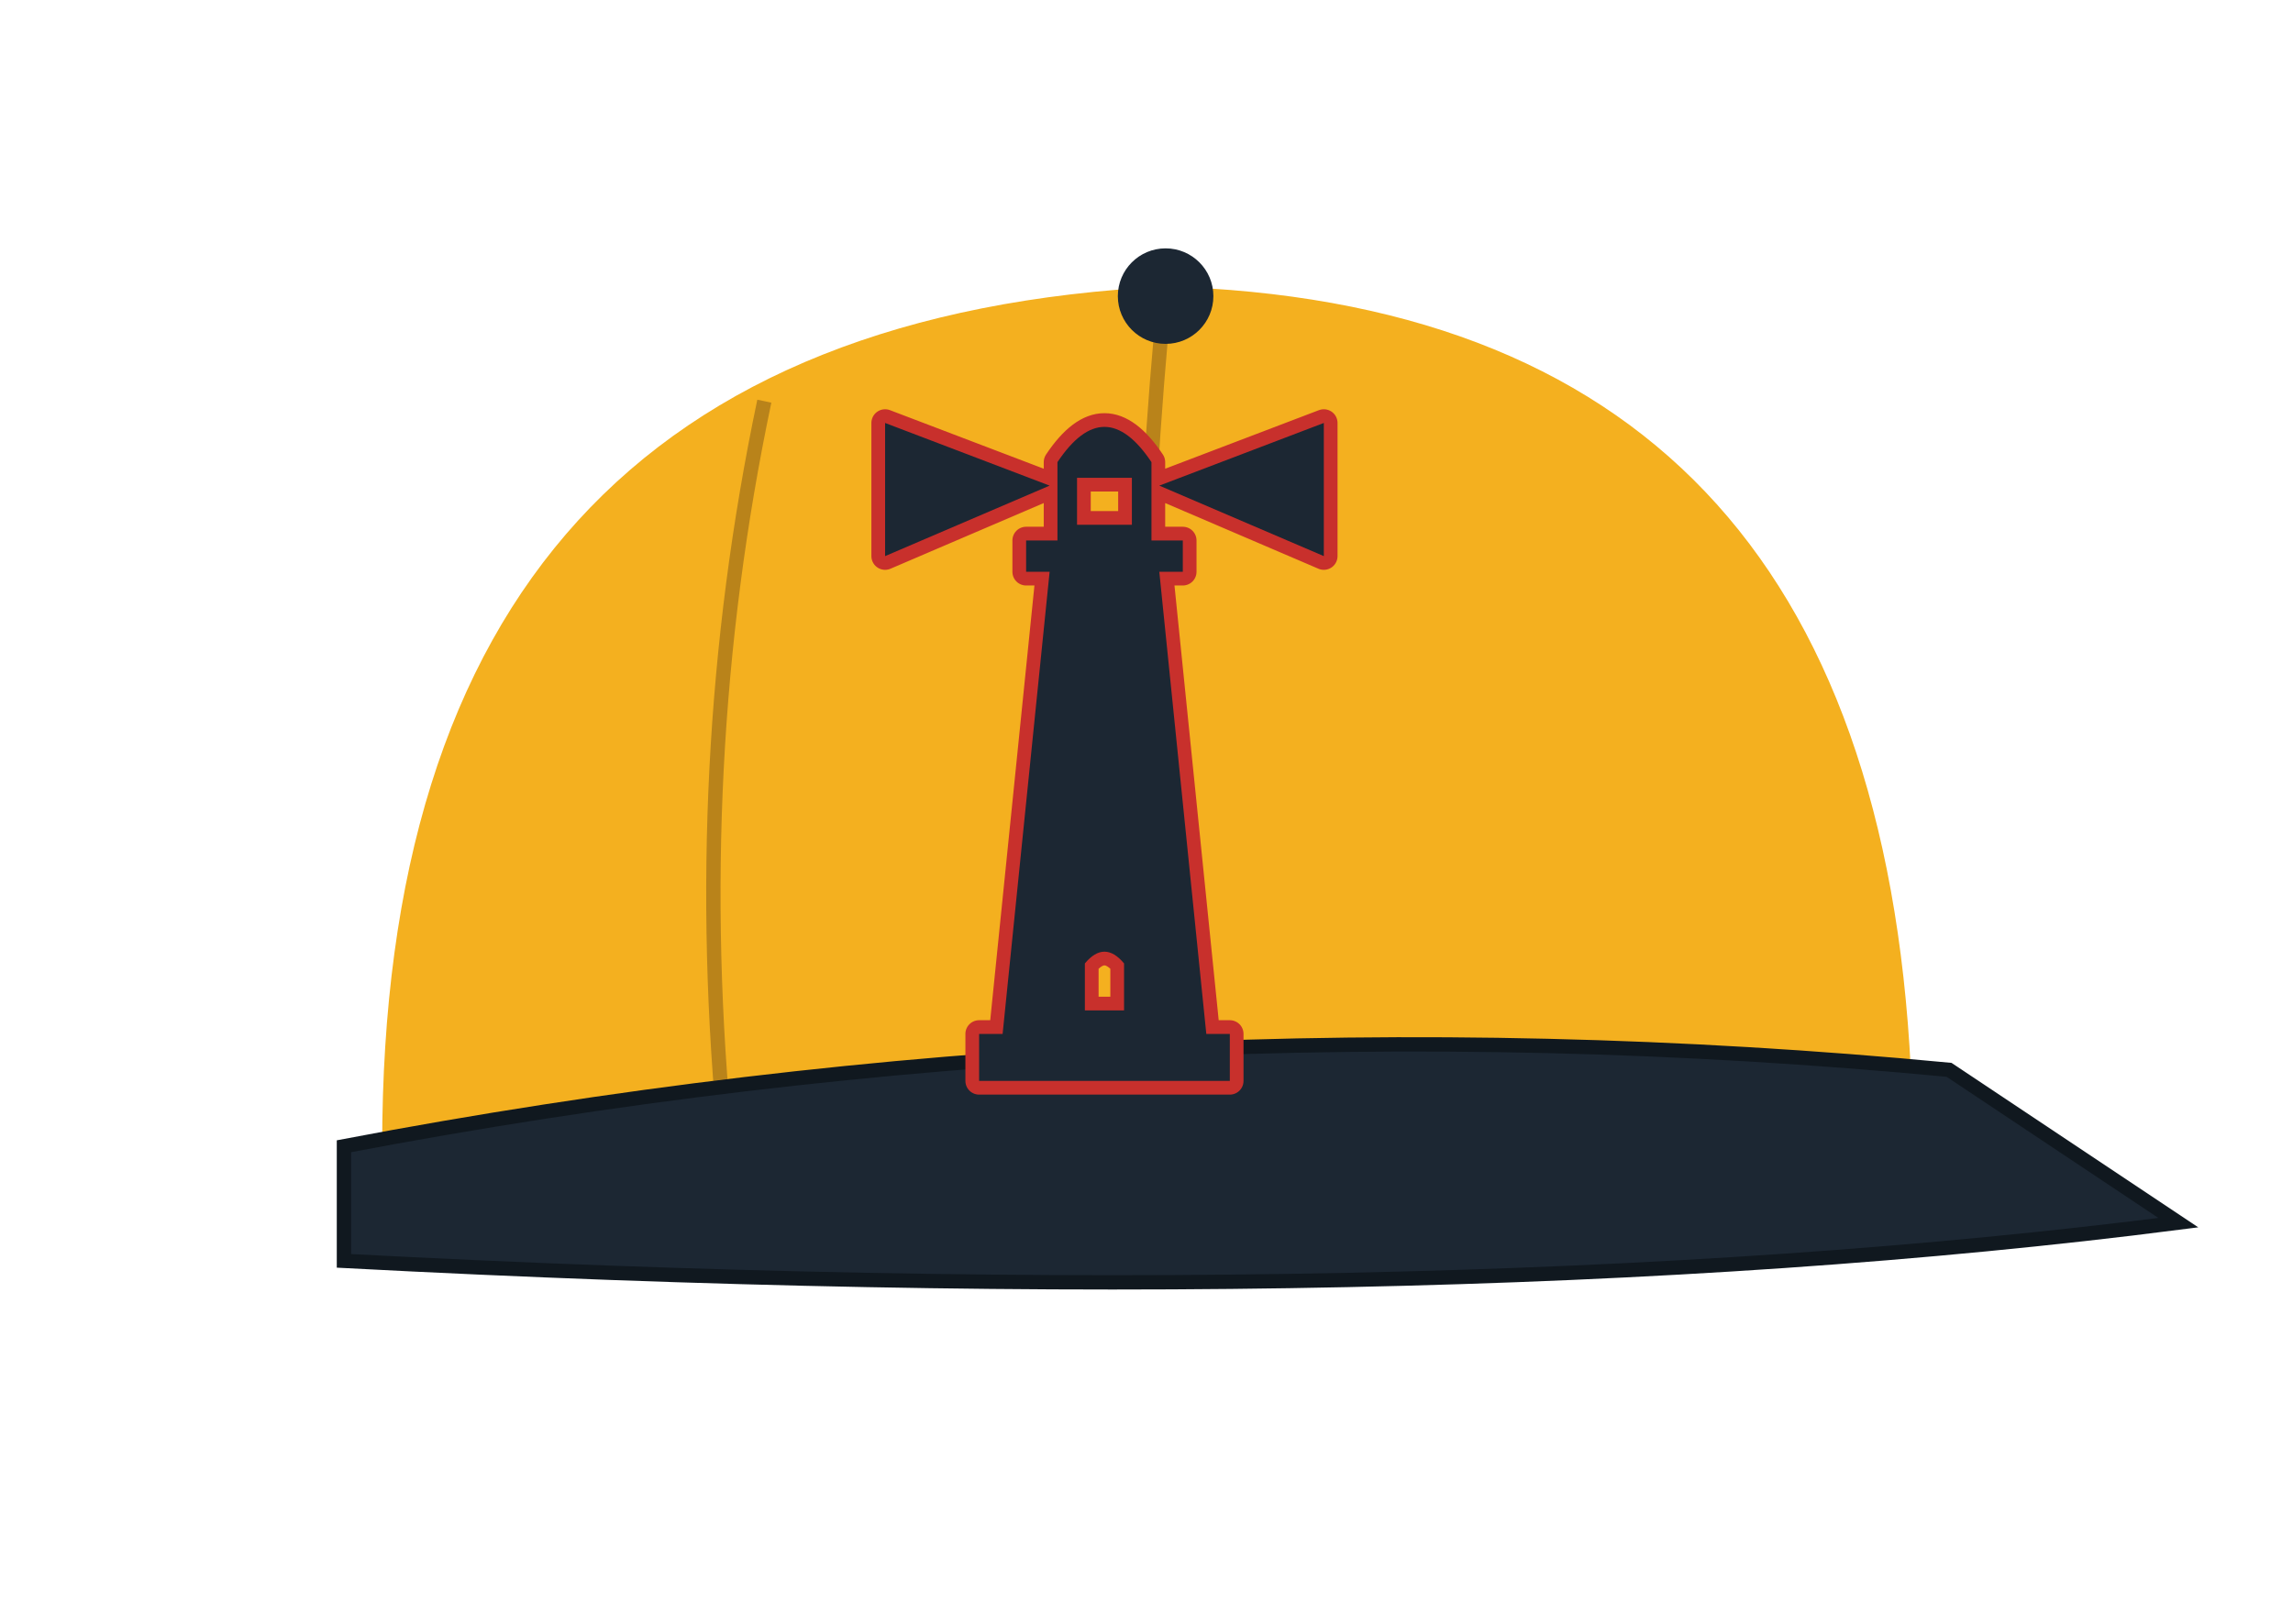
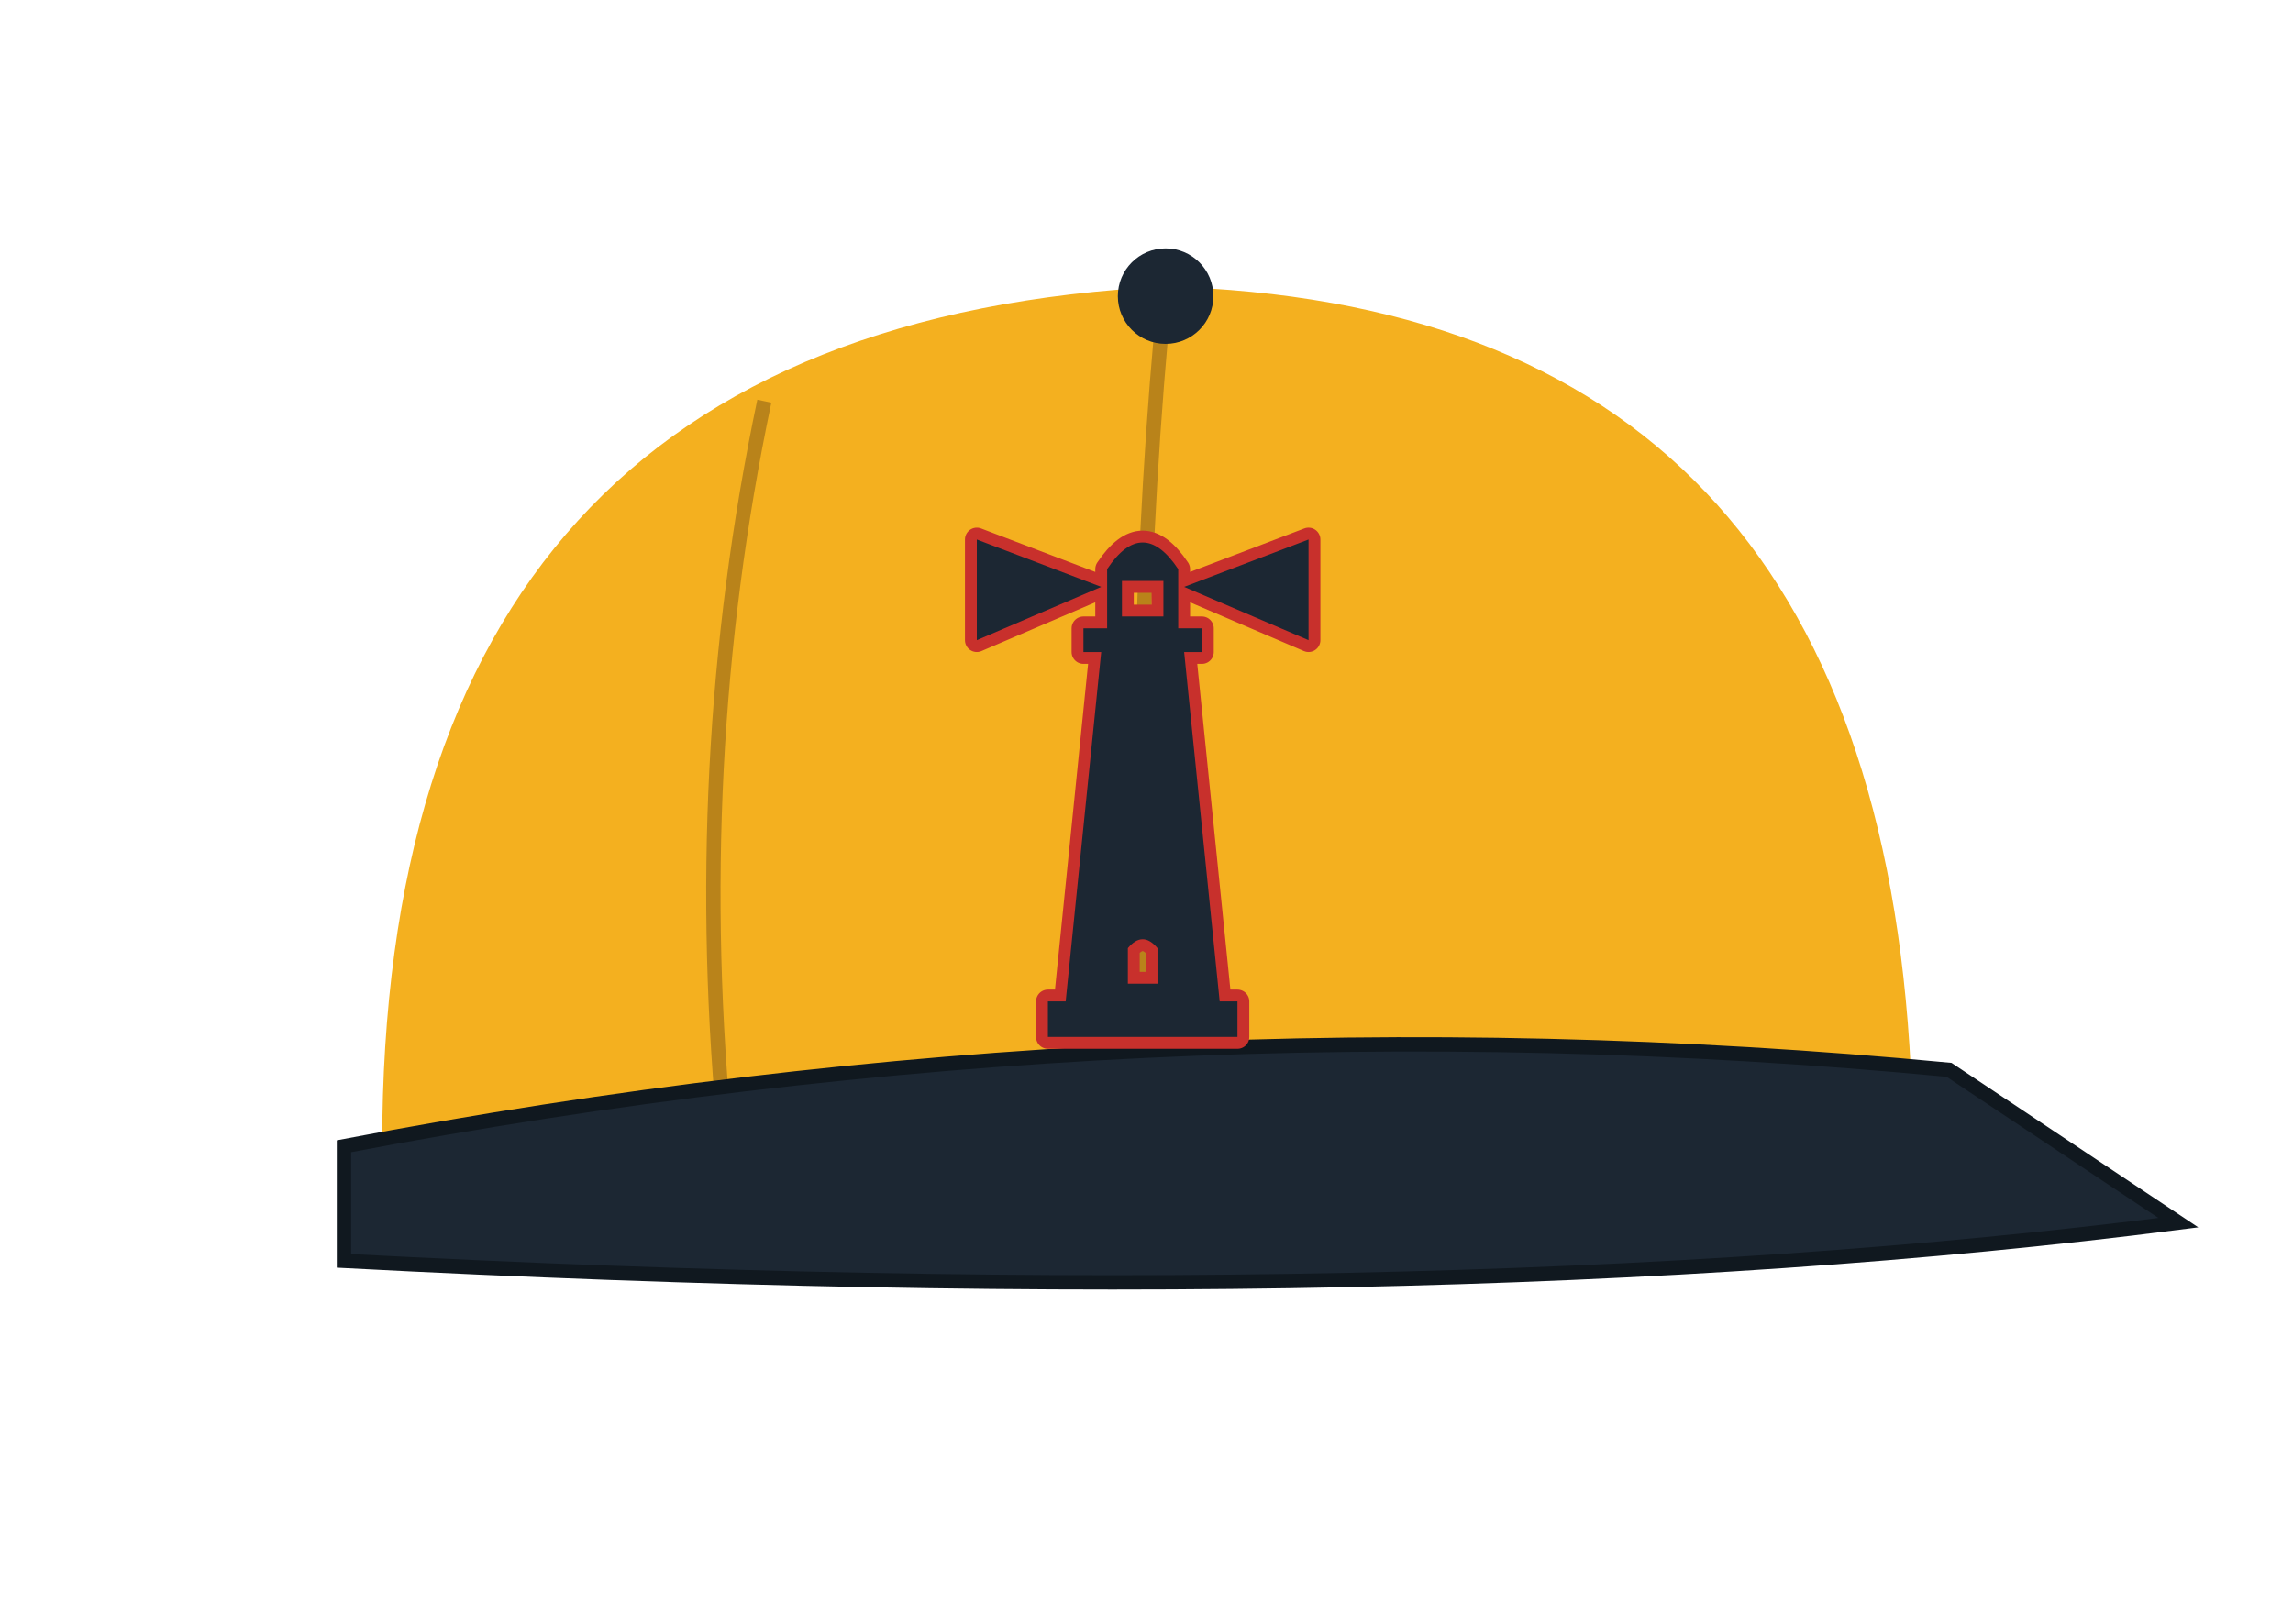
<svg xmlns="http://www.w3.org/2000/svg" viewBox="0 0 240 170" width="240" height="170" role="img" aria-label="Boston cap alternate">
  <defs>
    <path id="light" fill-rule="evenodd" d="M24 9 Q30 0 36 9 Z M24 9 H36 V19 H24 Z M26.5 11 V17 H33.5 V11 Z M20 19 H40 V23 H20 Z M23 23 H37 L43 82 H17 Z M27.5 79 V73 Q30 70 32.5 73 V79 Z M14 82 H46 V88 H14 Z M23 12 L2 4 V21 Z M37 12 L58 4 V21 Z" />
  </defs>
  <path d="M40 120 Q40 34 122 30 Q196 32 200 112 Z" fill="#F4B01F" />
  <path d="M122 30 Q118 70 120 120" fill="none" stroke="#B9831A" stroke-width="1.5" />
  <path d="M80 42 Q72 80 76 120" fill="none" stroke="#B9831A" stroke-width="1.5" />
  <circle cx="122" cy="31" r="5" fill="#1C2733" />
  <path d="M36 120 Q120 104 204 112 L228 128 Q150 138 36 132 Z" fill="#1C2733" stroke="#10181F" stroke-width="1.5" />
-   <g transform="translate(91 41) scale(0.82)">
-     <use href="#light" fill="#1C2733" stroke="#C8302C" stroke-width="3.5" stroke-linejoin="round" paint-order="stroke" />
+   <g transform="translate(101 54) scale(0.62)">
+     <use href="#light" fill="#1C2733" stroke="#C8302C" stroke-width="4" stroke-linejoin="round" paint-order="stroke" />
  </g>
</svg>
